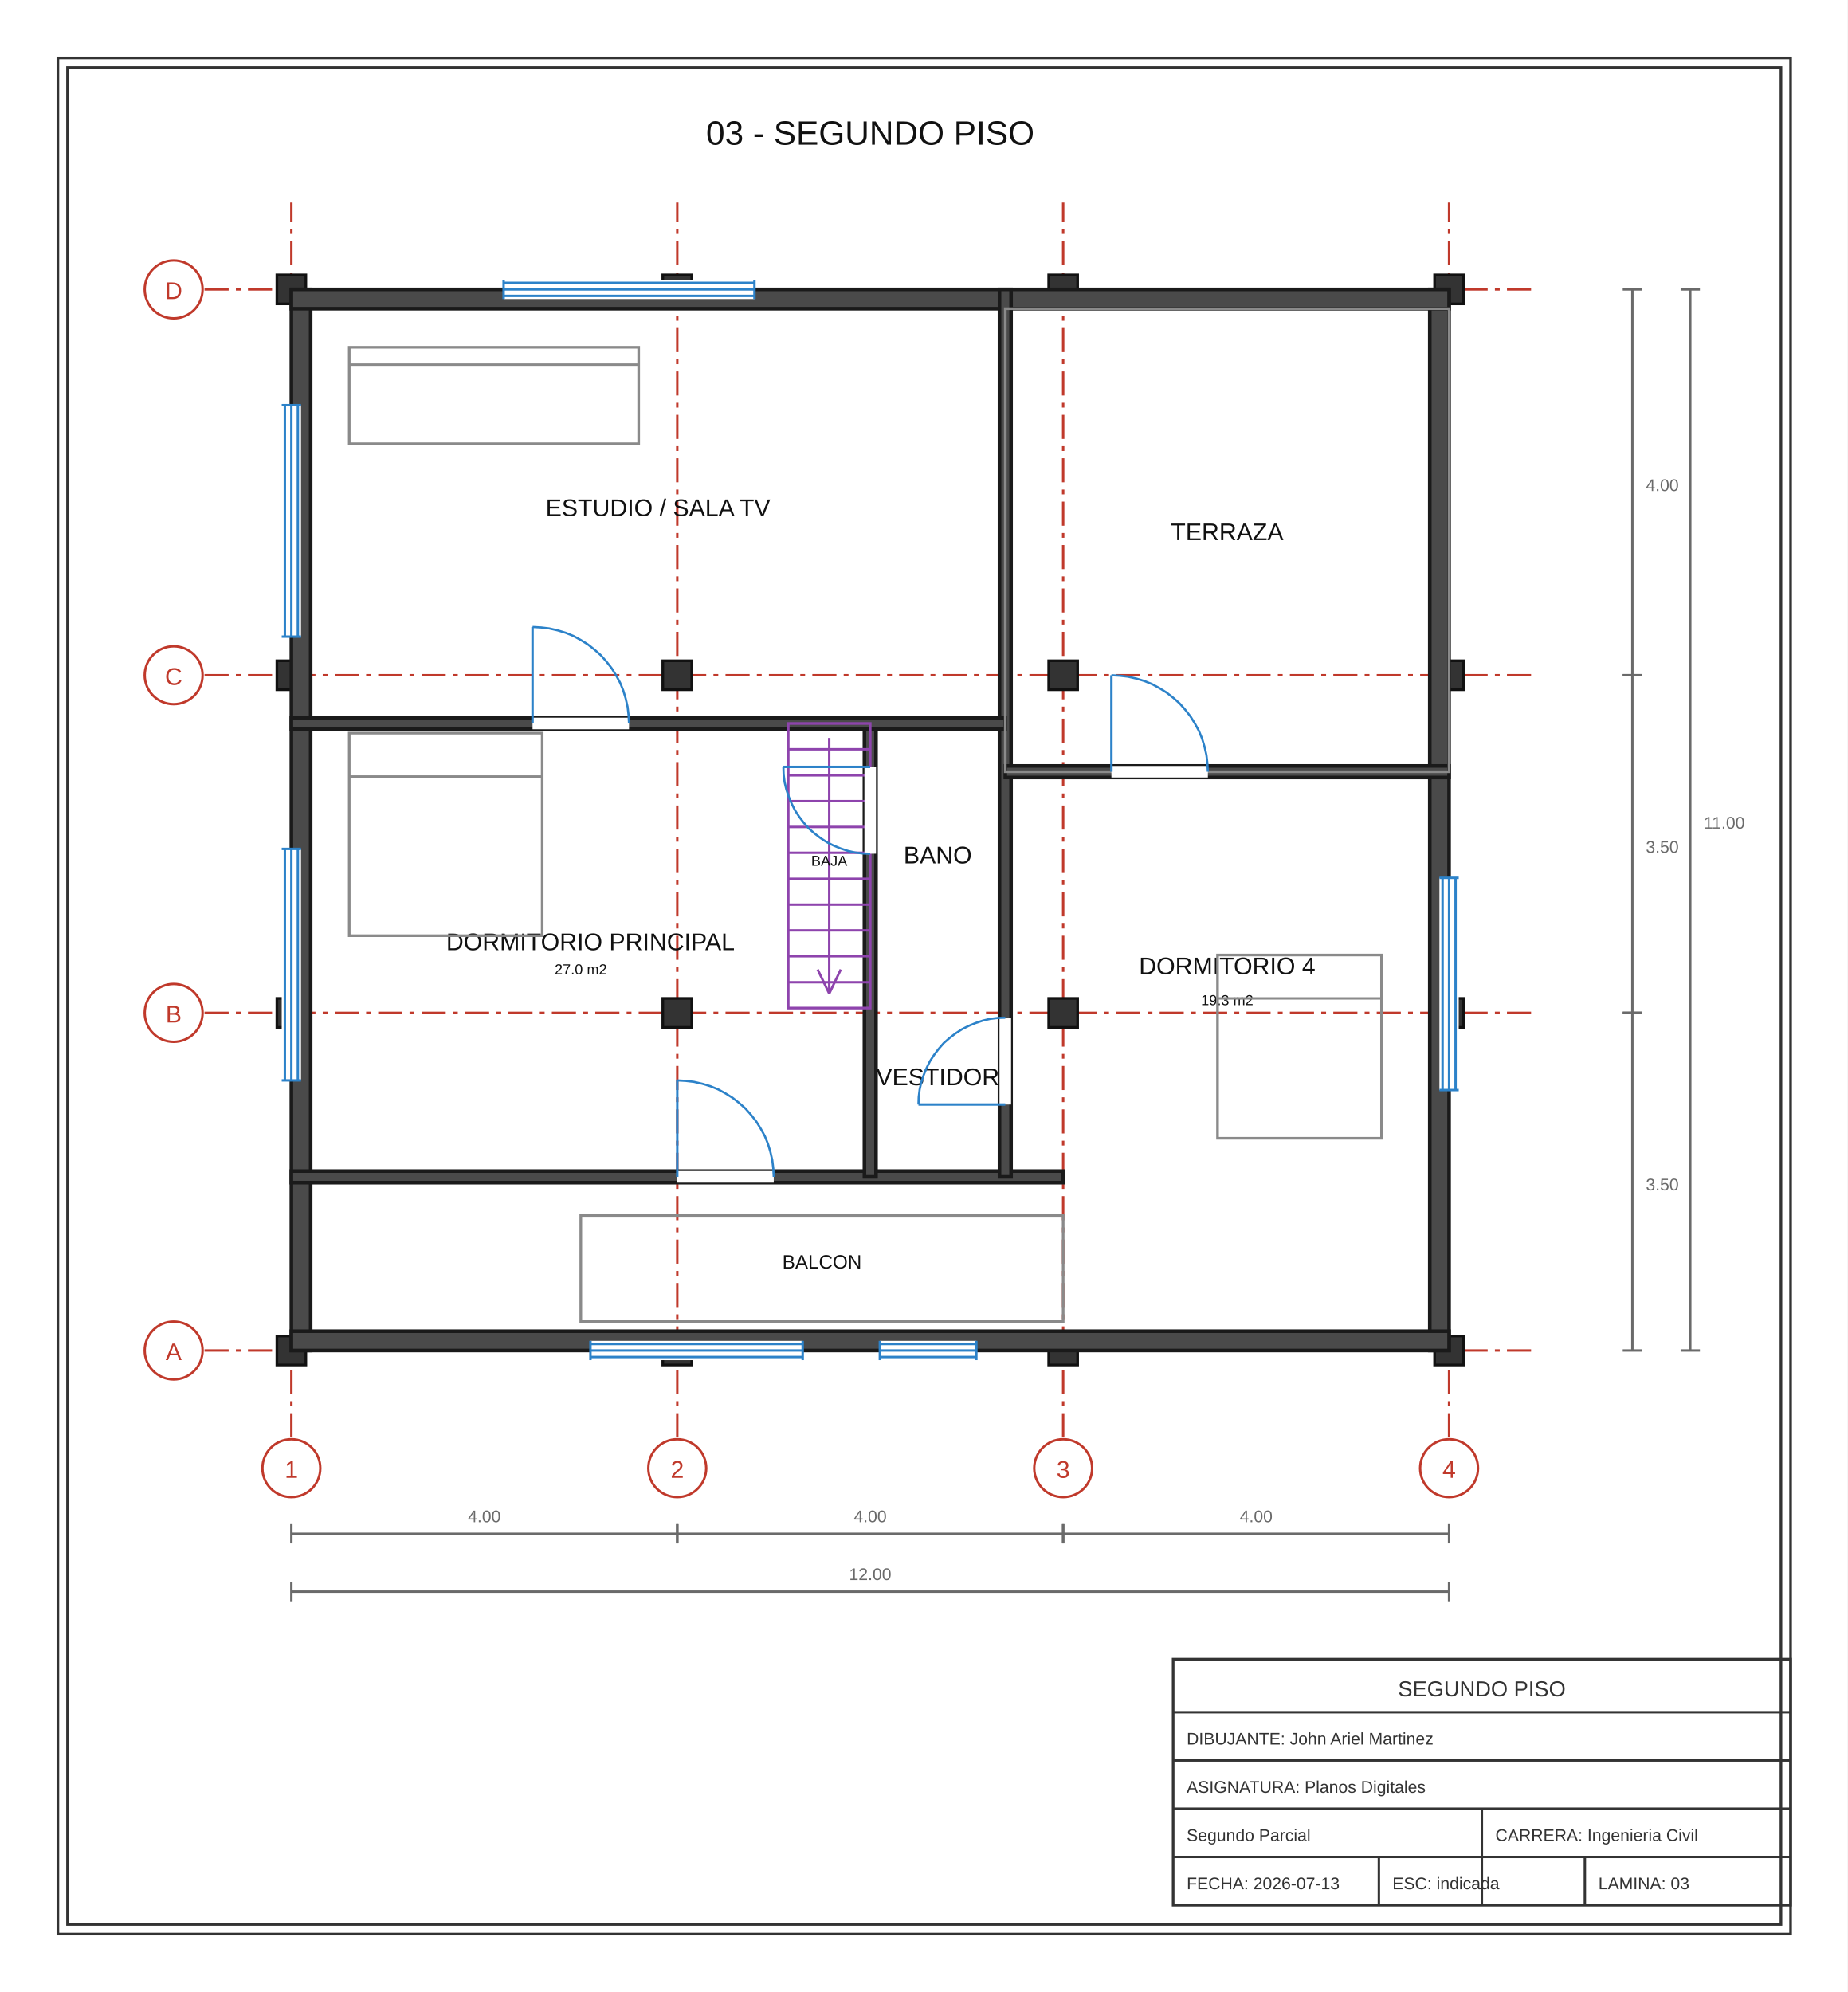
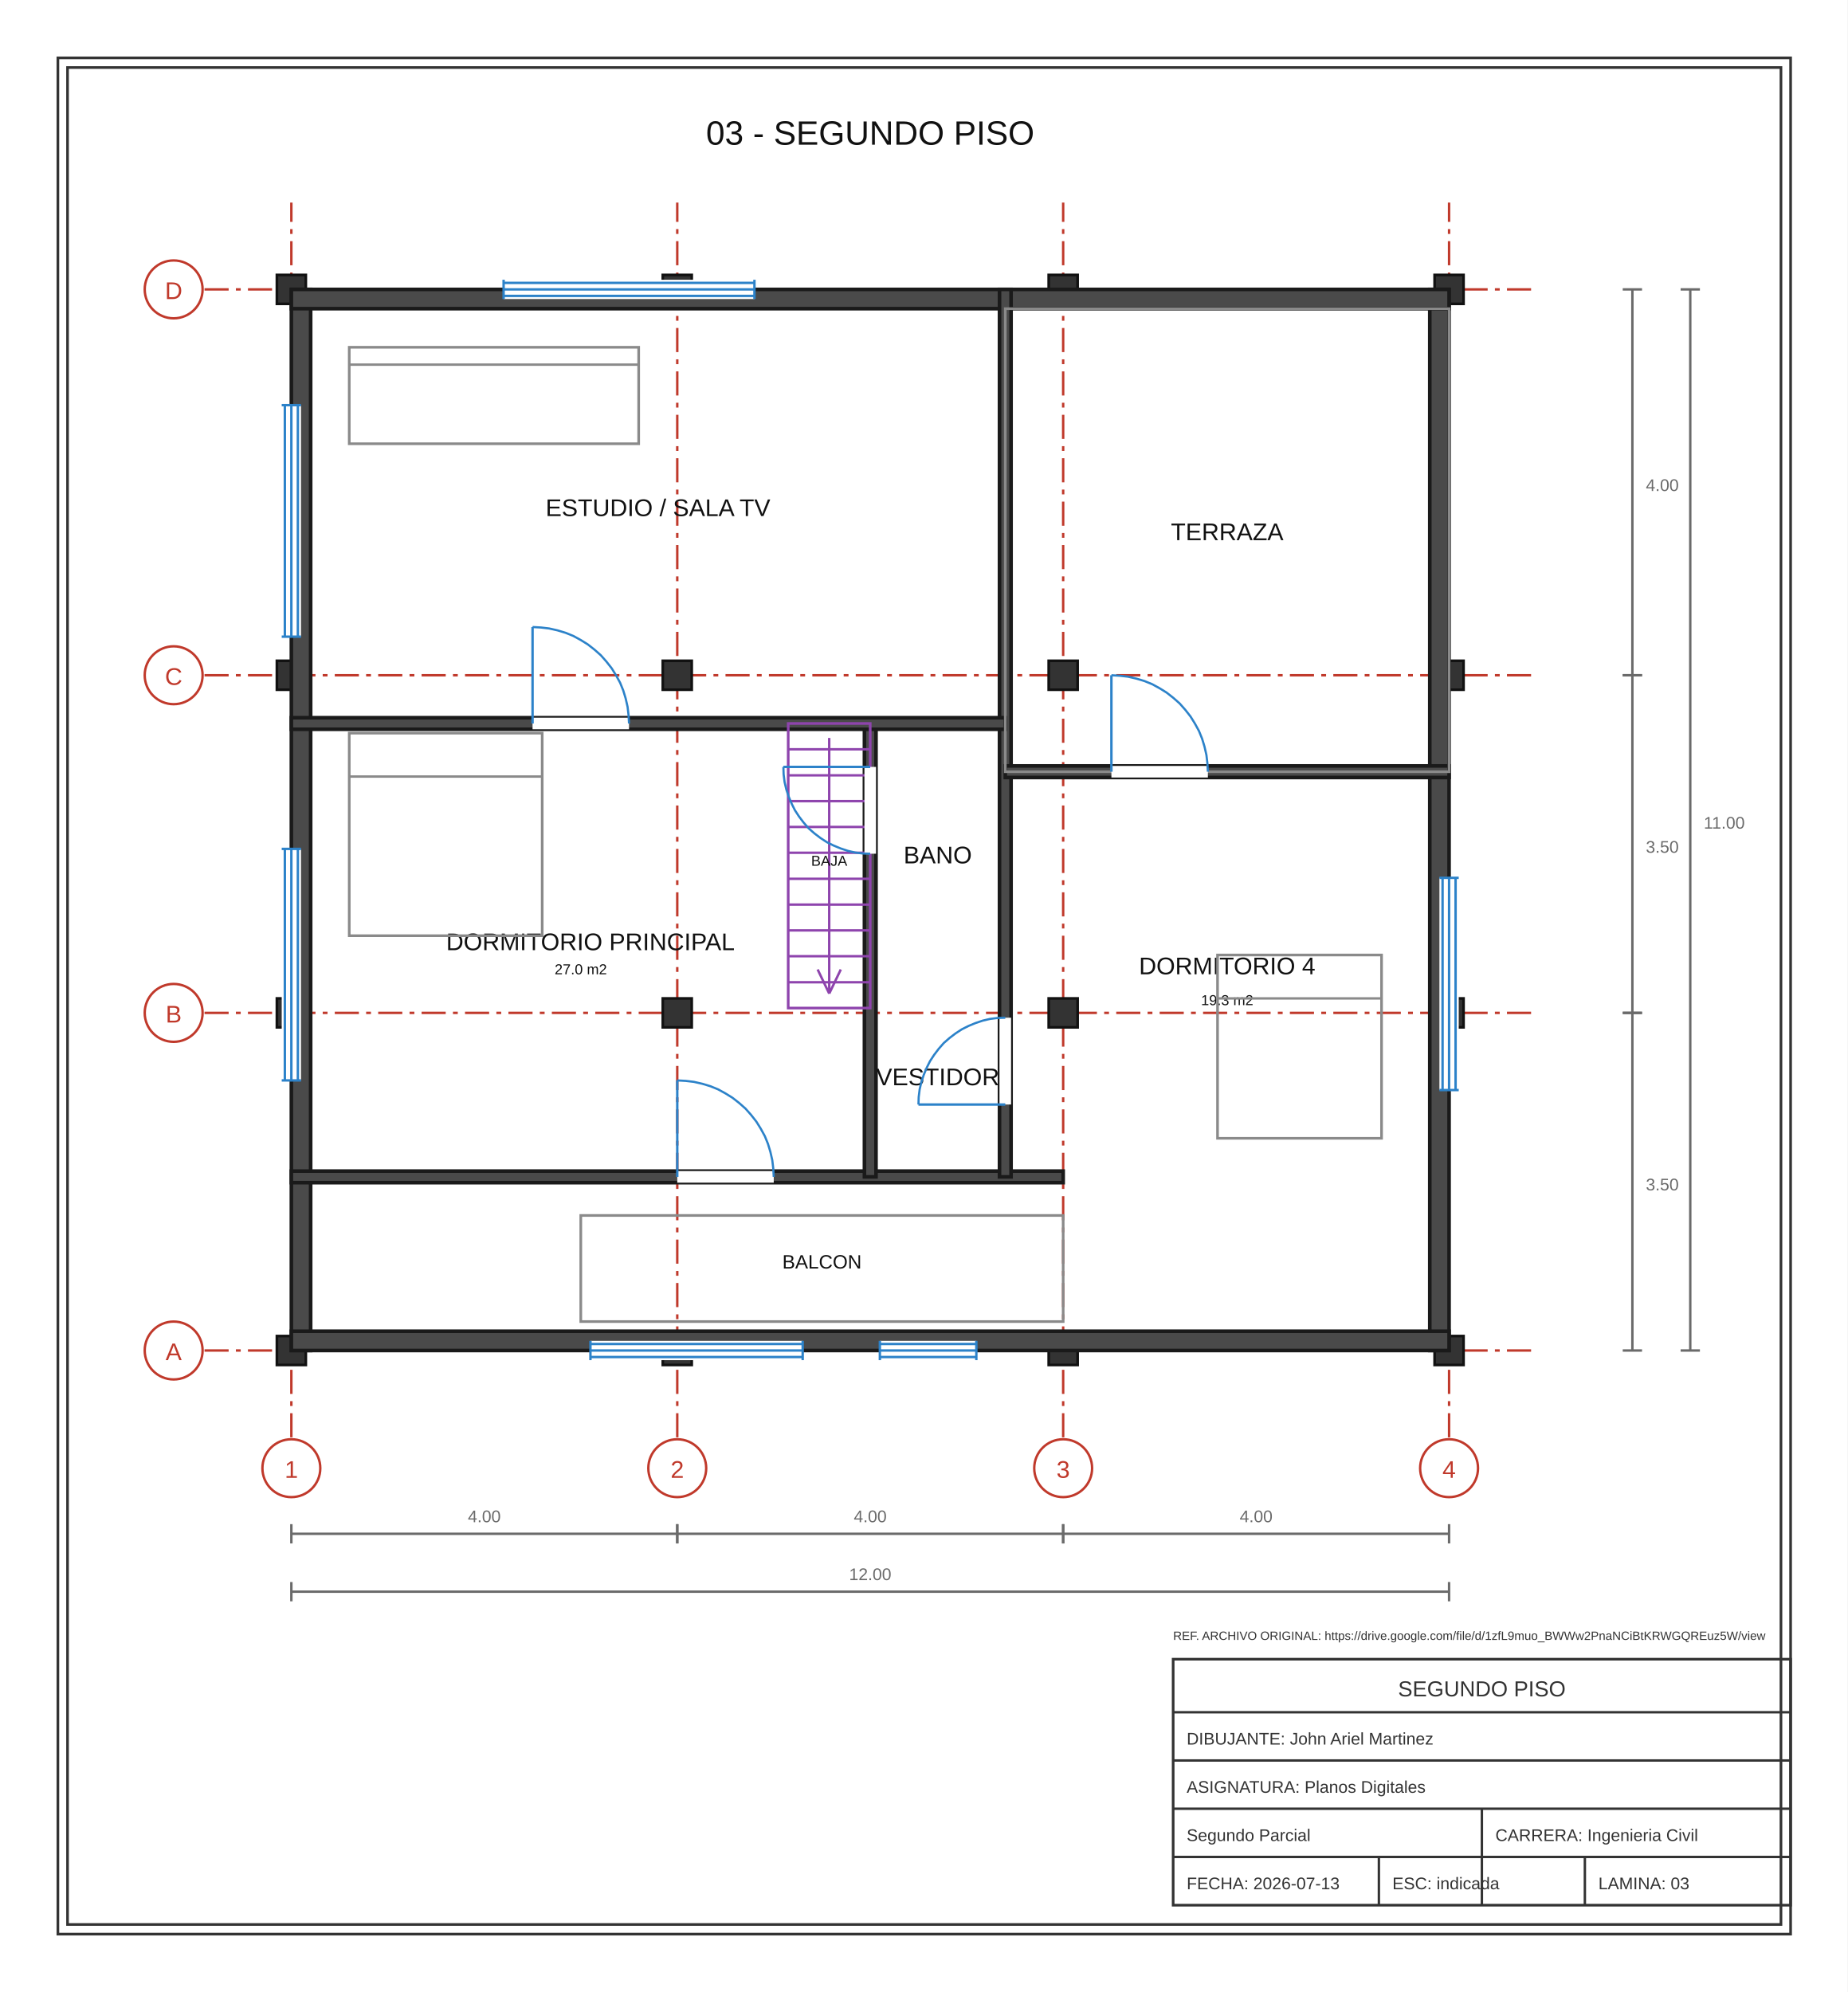
<svg xmlns="http://www.w3.org/2000/svg" width="766" height="826" viewBox="0 0 766 826" font-family="Arial, sans-serif">
  <rect width="766" height="826" fill="#ffffff" />
  <line x1="120.8" y1="596.0" x2="120.8" y2="84.0" stroke="#c0392b" stroke-width="1.0" stroke-dasharray="10 3 2 3" />
  <circle cx="120.8" cy="608.8" r="12.0" fill="#ffffff" stroke="#c0392b" stroke-width="1" />
  <text x="120.8" y="612.8" font-size="10" text-anchor="middle" fill="#c0392b">1</text>
  <line x1="280.8" y1="596.0" x2="280.8" y2="84.0" stroke="#c0392b" stroke-width="1.0" stroke-dasharray="10 3 2 3" />
  <circle cx="280.8" cy="608.8" r="12.0" fill="#ffffff" stroke="#c0392b" stroke-width="1" />
  <text x="280.8" y="612.8" font-size="10" text-anchor="middle" fill="#c0392b">2</text>
  <line x1="440.8" y1="596.0" x2="440.8" y2="84.0" stroke="#c0392b" stroke-width="1.0" stroke-dasharray="10 3 2 3" />
  <circle cx="440.8" cy="608.8" r="12.0" fill="#ffffff" stroke="#c0392b" stroke-width="1" />
  <text x="440.8" y="612.8" font-size="10" text-anchor="middle" fill="#c0392b">3</text>
  <line x1="600.8" y1="596.0" x2="600.8" y2="84.0" stroke="#c0392b" stroke-width="1.0" stroke-dasharray="10 3 2 3" />
  <circle cx="600.8" cy="608.8" r="12.0" fill="#ffffff" stroke="#c0392b" stroke-width="1" />
  <text x="600.8" y="612.8" font-size="10" text-anchor="middle" fill="#c0392b">4</text>
  <line x1="84.8" y1="560.0" x2="636.8" y2="560.0" stroke="#c0392b" stroke-width="1.0" stroke-dasharray="10 3 2 3" />
  <circle cx="72.0" cy="560.0" r="12.0" fill="#ffffff" stroke="#c0392b" stroke-width="1" />
  <text x="72.0" y="564.0" font-size="10" text-anchor="middle" fill="#c0392b">A</text>
  <line x1="84.8" y1="420.0" x2="636.8" y2="420.0" stroke="#c0392b" stroke-width="1.0" stroke-dasharray="10 3 2 3" />
  <circle cx="72.0" cy="420.0" r="12.0" fill="#ffffff" stroke="#c0392b" stroke-width="1" />
  <text x="72.0" y="424.0" font-size="10" text-anchor="middle" fill="#c0392b">B</text>
  <line x1="84.8" y1="280.0" x2="636.8" y2="280.0" stroke="#c0392b" stroke-width="1.0" stroke-dasharray="10 3 2 3" />
  <circle cx="72.0" cy="280.0" r="12.0" fill="#ffffff" stroke="#c0392b" stroke-width="1" />
  <text x="72.0" y="284.0" font-size="10" text-anchor="middle" fill="#c0392b">C</text>
  <line x1="84.8" y1="120.0" x2="636.8" y2="120.0" stroke="#c0392b" stroke-width="1.0" stroke-dasharray="10 3 2 3" />
  <circle cx="72.0" cy="120.0" r="12.0" fill="#ffffff" stroke="#c0392b" stroke-width="1" />
  <text x="72.0" y="124.0" font-size="10" text-anchor="middle" fill="#c0392b">D</text>
  <polygon points="114.8,566.0 126.8,566.0 126.8,554.0 114.8,554.0" fill="#333333" stroke="#111111" stroke-width="1.1" />
  <polygon points="114.8,426.0 126.8,426.0 126.8,414.0 114.8,414.0" fill="#333333" stroke="#111111" stroke-width="1.1" />
  <polygon points="114.8,286.0 126.8,286.0 126.8,274.0 114.8,274.0" fill="#333333" stroke="#111111" stroke-width="1.1" />
  <polygon points="114.8,126.0 126.8,126.0 126.8,114.0 114.8,114.0" fill="#333333" stroke="#111111" stroke-width="1.1" />
  <polygon points="274.8,566.0 286.8,566.0 286.8,554.0 274.8,554.0" fill="#333333" stroke="#111111" stroke-width="1.1" />
  <polygon points="274.8,426.0 286.8,426.0 286.8,414.0 274.8,414.0" fill="#333333" stroke="#111111" stroke-width="1.1" />
  <polygon points="274.8,286.0 286.8,286.0 286.8,274.0 274.8,274.0" fill="#333333" stroke="#111111" stroke-width="1.1" />
  <polygon points="274.8,126.0 286.8,126.0 286.8,114.0 274.8,114.0" fill="#333333" stroke="#111111" stroke-width="1.1" />
  <polygon points="434.8,566.0 446.8,566.0 446.8,554.0 434.8,554.0" fill="#333333" stroke="#111111" stroke-width="1.1" />
  <polygon points="434.8,426.0 446.8,426.0 446.8,414.0 434.8,414.0" fill="#333333" stroke="#111111" stroke-width="1.1" />
  <polygon points="434.8,286.0 446.8,286.0 446.8,274.0 434.8,274.0" fill="#333333" stroke="#111111" stroke-width="1.1" />
  <polygon points="434.8,126.0 446.8,126.0 446.8,114.0 434.8,114.0" fill="#333333" stroke="#111111" stroke-width="1.1" />
  <polygon points="594.8,566.0 606.8,566.0 606.8,554.0 594.8,554.0" fill="#333333" stroke="#111111" stroke-width="1.1" />
  <polygon points="594.8,426.0 606.8,426.0 606.8,414.0 594.8,414.0" fill="#333333" stroke="#111111" stroke-width="1.1" />
  <polygon points="594.8,286.0 606.8,286.0 606.8,274.0 594.8,274.0" fill="#333333" stroke="#111111" stroke-width="1.1" />
  <polygon points="594.8,126.0 606.8,126.0 606.8,114.0 594.8,114.0" fill="#333333" stroke="#111111" stroke-width="1.1" />
  <polygon points="120.8,560.0 128.8,560.0 128.8,120.0 120.8,120.0" fill="#4a4a4a" stroke="#1a1a1a" stroke-width="1.5" />
  <polygon points="592.8,560.0 600.8,560.0 600.8,120.0 592.8,120.0" fill="#4a4a4a" stroke="#1a1a1a" stroke-width="1.5" />
  <polygon points="120.8,560.0 600.8,560.0 600.8,552.0 120.8,552.0" fill="#4a4a4a" stroke="#1a1a1a" stroke-width="1.5" />
  <polygon points="120.8,128.0 600.8,128.0 600.8,120.0 120.8,120.0" fill="#4a4a4a" stroke="#1a1a1a" stroke-width="1.5" />
  <polygon points="120.8,485.6 440.8,485.6 440.8,490.4 120.8,490.4" fill="#4a4a4a" stroke="#1a1a1a" stroke-width="1.5" />
  <polygon points="358.4,488.0 358.4,300.0 363.2,300.0 363.2,488.0" fill="#4a4a4a" stroke="#1a1a1a" stroke-width="1.5" />
  <polygon points="414.4,488.0 414.4,120.0 419.2,120.0 419.2,488.0" fill="#4a4a4a" stroke="#1a1a1a" stroke-width="1.5" />
  <polygon points="120.8,297.6 416.8,297.6 416.8,302.4 120.8,302.4" fill="#4a4a4a" stroke="#1a1a1a" stroke-width="1.5" />
  <polygon points="416.8,317.6 600.8,317.6 600.8,322.4 416.8,322.4" fill="#4a4a4a" stroke="#1a1a1a" stroke-width="1.5" />
  <text x="244.8" y="394.0" font-size="10" text-anchor="middle" fill="#111111">DORMITORIO PRINCIPAL</text>
  <text x="240.8" y="404.0" font-size="6" text-anchor="middle" fill="#111111">27.0 m2</text>
  <text x="272.8" y="214.0" font-size="10" text-anchor="middle" fill="#111111">ESTUDIO / SALA TV</text>
  <text x="508.8" y="404.0" font-size="10" text-anchor="middle" fill="#111111">DORMITORIO 4</text>
  <text x="508.8" y="416.8" font-size="6" text-anchor="middle" fill="#111111">19.3 m2</text>
  <text x="388.8" y="358.0" font-size="10" text-anchor="middle" fill="#111111">BANO</text>
  <text x="388.8" y="450.0" font-size="10" text-anchor="middle" fill="#111111">VESTIDOR</text>
  <polygon points="416.8,320.0 600.8,320.0 600.8,128.0 416.8,128.0" fill="none" stroke="#8a8a8a" stroke-width="1.1" />
  <text x="508.8" y="224.0" font-size="10" text-anchor="middle" fill="#111111">TERRAZA</text>
  <polygon points="240.8,548.0 440.8,548.0 440.8,504.0 240.8,504.0" fill="none" stroke="#8a8a8a" stroke-width="1.1" />
  <text x="340.8" y="526.0" font-size="8" text-anchor="middle" fill="#111111">BALCON</text>
  <polygon points="326.8,418.0 360.8,418.0 360.8,300.0 326.8,300.0" fill="none" stroke="#8e44ad" stroke-width="1.1" />
  <line x1="326.8" y1="407.3" x2="360.8" y2="407.3" stroke="#8e44ad" stroke-width="1.0" />
  <line x1="326.8" y1="396.5" x2="360.8" y2="396.5" stroke="#8e44ad" stroke-width="1.0" />
  <line x1="326.8" y1="385.8" x2="360.8" y2="385.8" stroke="#8e44ad" stroke-width="1.0" />
  <line x1="326.8" y1="375.1" x2="360.8" y2="375.1" stroke="#8e44ad" stroke-width="1.0" />
  <line x1="326.8" y1="364.4" x2="360.8" y2="364.4" stroke="#8e44ad" stroke-width="1.0" />
  <line x1="326.8" y1="353.6" x2="360.8" y2="353.6" stroke="#8e44ad" stroke-width="1.0" />
  <line x1="326.8" y1="342.9" x2="360.8" y2="342.9" stroke="#8e44ad" stroke-width="1.0" />
  <line x1="326.8" y1="332.2" x2="360.8" y2="332.2" stroke="#8e44ad" stroke-width="1.0" />
  <line x1="326.8" y1="321.5" x2="360.8" y2="321.5" stroke="#8e44ad" stroke-width="1.0" />
  <line x1="326.8" y1="310.7" x2="360.8" y2="310.7" stroke="#8e44ad" stroke-width="1.0" />
  <line x1="343.8" y1="412.0" x2="343.8" y2="306.0" stroke="#8e44ad" stroke-width="1.0" />
  <line x1="343.8" y1="412.0" x2="339.0" y2="402.0" stroke="#8e44ad" stroke-width="1.0" />
  <line x1="343.8" y1="412.0" x2="348.6" y2="402.0" stroke="#8e44ad" stroke-width="1.0" />
  <text x="343.8" y="359.0" font-size="6" text-anchor="middle" fill="#111111">BAJA</text>
  <rect x="244.8" y="556.0" width="88.0" height="8.0" fill="#ffffff" />
  <line x1="244.8" y1="562.7" x2="332.8" y2="562.7" stroke="#2c82c9" stroke-width="1.0" />
  <line x1="244.8" y1="560.0" x2="332.8" y2="560.0" stroke="#2c82c9" stroke-width="1.0" />
  <line x1="244.8" y1="557.3" x2="332.8" y2="557.3" stroke="#2c82c9" stroke-width="1.0" />
  <line x1="244.8" y1="564.0" x2="244.8" y2="556.0" stroke="#2c82c9" stroke-width="1.0" />
  <line x1="332.8" y1="564.0" x2="332.8" y2="556.0" stroke="#2c82c9" stroke-width="1.0" />
  <rect x="364.8" y="556.0" width="40.0" height="8.0" fill="#ffffff" />
  <line x1="364.8" y1="562.7" x2="404.8" y2="562.7" stroke="#2c82c9" stroke-width="1.0" />
  <line x1="364.8" y1="560.0" x2="404.8" y2="560.0" stroke="#2c82c9" stroke-width="1.0" />
  <line x1="364.8" y1="557.3" x2="404.8" y2="557.3" stroke="#2c82c9" stroke-width="1.0" />
  <line x1="364.8" y1="564.0" x2="364.8" y2="556.0" stroke="#2c82c9" stroke-width="1.0" />
  <line x1="404.8" y1="564.0" x2="404.8" y2="556.0" stroke="#2c82c9" stroke-width="1.0" />
  <rect x="116.8" y="352.0" width="8.0" height="96.0" fill="#ffffff" />
  <line x1="118.1" y1="448.0" x2="118.1" y2="352.0" stroke="#2c82c9" stroke-width="1.0" />
  <line x1="120.8" y1="448.0" x2="120.8" y2="352.0" stroke="#2c82c9" stroke-width="1.0" />
  <line x1="123.5" y1="448.0" x2="123.5" y2="352.0" stroke="#2c82c9" stroke-width="1.0" />
  <line x1="116.8" y1="448.0" x2="124.8" y2="448.0" stroke="#2c82c9" stroke-width="1.0" />
  <line x1="116.8" y1="352.0" x2="124.8" y2="352.0" stroke="#2c82c9" stroke-width="1.0" />
  <rect x="116.8" y="168.0" width="8.0" height="96.0" fill="#ffffff" />
  <line x1="118.1" y1="264.0" x2="118.1" y2="168.0" stroke="#2c82c9" stroke-width="1.0" />
  <line x1="120.8" y1="264.0" x2="120.8" y2="168.0" stroke="#2c82c9" stroke-width="1.0" />
  <line x1="123.5" y1="264.0" x2="123.5" y2="168.0" stroke="#2c82c9" stroke-width="1.0" />
  <line x1="116.8" y1="264.0" x2="124.8" y2="264.0" stroke="#2c82c9" stroke-width="1.0" />
  <line x1="116.8" y1="168.0" x2="124.8" y2="168.0" stroke="#2c82c9" stroke-width="1.0" />
  <rect x="596.8" y="364.0" width="8.0" height="88.0" fill="#ffffff" />
  <line x1="598.1" y1="452.0" x2="598.1" y2="364.0" stroke="#2c82c9" stroke-width="1.0" />
  <line x1="600.8" y1="452.0" x2="600.8" y2="364.0" stroke="#2c82c9" stroke-width="1.0" />
  <line x1="603.5" y1="452.0" x2="603.5" y2="364.0" stroke="#2c82c9" stroke-width="1.0" />
  <line x1="596.8" y1="452.0" x2="604.8" y2="452.0" stroke="#2c82c9" stroke-width="1.0" />
  <line x1="596.8" y1="364.0" x2="604.8" y2="364.0" stroke="#2c82c9" stroke-width="1.0" />
  <rect x="208.8" y="116.0" width="104.0" height="8.0" fill="#ffffff" />
  <line x1="208.8" y1="122.7" x2="312.8" y2="122.7" stroke="#2c82c9" stroke-width="1.0" />
  <line x1="208.8" y1="120.0" x2="312.8" y2="120.0" stroke="#2c82c9" stroke-width="1.0" />
  <line x1="208.8" y1="117.3" x2="312.8" y2="117.3" stroke="#2c82c9" stroke-width="1.0" />
  <line x1="208.8" y1="124.0" x2="208.8" y2="116.0" stroke="#2c82c9" stroke-width="1.0" />
  <line x1="312.8" y1="124.0" x2="312.8" y2="116.0" stroke="#2c82c9" stroke-width="1.0" />
  <rect x="280.8" y="485.6" width="40.0" height="4.8" fill="#ffffff" />
  <line x1="280.8" y1="488.0" x2="280.8" y2="448.0" stroke="#2c82c9" stroke-width="1.0" />
  <polyline points="320.8,488.0 320.6,484.5 320.2,481.1 319.4,477.6 318.4,474.3 317.1,471.1 315.4,468.0 313.6,465.1 311.4,462.3 309.1,459.7 306.5,457.4 303.7,455.2 300.8,453.4 297.7,451.7 294.5,450.4 291.2,449.4 287.7,448.6 284.3,448.2 280.8,448.0" fill="none" stroke="#2c82c9" stroke-width="0.9" />
  <rect x="358.4" y="318.0" width="4.8" height="36.0" fill="#ffffff" />
  <line x1="360.8" y1="318.0" x2="324.8" y2="318.0" stroke="#2c82c9" stroke-width="1.0" />
  <polyline points="324.8,318.0 324.9,321.1 325.3,324.3 326.0,327.3 327.0,330.3 328.2,333.2 329.6,336.0 331.3,338.6 333.2,341.1 335.3,343.5 337.7,345.6 340.2,347.5 342.8,349.2 345.6,350.6 348.5,351.8 351.5,352.8 354.5,353.5 357.7,353.9 360.8,354.0" fill="none" stroke="#2c82c9" stroke-width="0.9" />
  <rect x="220.8" y="297.6" width="40.0" height="4.8" fill="#ffffff" />
  <line x1="220.8" y1="300.0" x2="220.8" y2="260.0" stroke="#2c82c9" stroke-width="1.0" />
  <polyline points="260.8,300.0 260.6,296.5 260.2,293.1 259.4,289.6 258.4,286.3 257.1,283.1 255.4,280.0 253.6,277.1 251.4,274.3 249.1,271.7 246.5,269.4 243.7,267.2 240.8,265.4 237.7,263.7 234.5,262.4 231.2,261.4 227.7,260.6 224.3,260.2 220.8,260.0" fill="none" stroke="#2c82c9" stroke-width="0.9" />
  <rect x="460.8" y="317.6" width="40.0" height="4.8" fill="#ffffff" />
  <line x1="460.8" y1="320.0" x2="460.8" y2="280.0" stroke="#2c82c9" stroke-width="1.0" />
  <polyline points="500.8,320.0 500.6,316.5 500.2,313.1 499.4,309.6 498.4,306.3 497.1,303.1 495.4,300.0 493.6,297.1 491.4,294.3 489.1,291.7 486.5,289.4 483.7,287.2 480.8,285.4 477.7,283.7 474.5,282.4 471.2,281.4 467.7,280.6 464.3,280.2 460.8,280.0" fill="none" stroke="#2c82c9" stroke-width="0.9" />
  <rect x="414.4" y="422.0" width="4.8" height="36.0" fill="#ffffff" />
  <line x1="416.8" y1="458.0" x2="380.8" y2="458.0" stroke="#2c82c9" stroke-width="1.0" />
  <polyline points="416.8,422.0 413.7,422.1 410.5,422.5 407.5,423.2 404.5,424.2 401.6,425.4 398.8,426.8 396.2,428.5 393.7,430.4 391.3,432.5 389.2,434.9 387.3,437.4 385.6,440.0 384.2,442.8 383.0,445.7 382.0,448.7 381.3,451.7 380.9,454.9 380.8,458.0" fill="none" stroke="#2c82c9" stroke-width="0.9" />
  <polygon points="144.8,388.0 224.8,388.0 224.8,304.0 144.8,304.0" fill="none" stroke="#8a8a8a" stroke-width="1.1" />
  <line x1="144.8" y1="322.0" x2="224.8" y2="322.0" stroke="#8a8a8a" stroke-width="1.0" />
  <polygon points="504.8,472.0 572.8,472.0 572.8,396.0 504.8,396.0" fill="none" stroke="#8a8a8a" stroke-width="1.1" />
  <line x1="504.8" y1="414.0" x2="572.8" y2="414.0" stroke="#8a8a8a" stroke-width="1.0" />
  <polygon points="144.8,184.0 264.8,184.0 264.8,144.0 144.8,144.0" fill="none" stroke="#8a8a8a" stroke-width="1.1" />
  <line x1="144.8" y1="151.2" x2="264.8" y2="151.2" stroke="#8a8a8a" stroke-width="1.0" />
  <line x1="120.8" y1="636.0" x2="280.8" y2="636.0" stroke="#6a6a6a" stroke-width="1.0" />
  <line x1="120.8" y1="640.0" x2="120.8" y2="632.0" stroke="#6a6a6a" stroke-width="1.0" />
  <line x1="280.8" y1="640.0" x2="280.8" y2="632.0" stroke="#6a6a6a" stroke-width="1.0" />
  <text x="200.8" y="631.2" font-size="7" text-anchor="middle" fill="#6a6a6a">4.00</text>
  <line x1="280.8" y1="636.0" x2="440.8" y2="636.0" stroke="#6a6a6a" stroke-width="1.0" />
  <line x1="280.8" y1="640.0" x2="280.8" y2="632.0" stroke="#6a6a6a" stroke-width="1.0" />
  <line x1="440.8" y1="640.0" x2="440.8" y2="632.0" stroke="#6a6a6a" stroke-width="1.0" />
  <text x="360.8" y="631.2" font-size="7" text-anchor="middle" fill="#6a6a6a">4.00</text>
  <line x1="440.8" y1="636.0" x2="600.8" y2="636.0" stroke="#6a6a6a" stroke-width="1.0" />
  <line x1="440.8" y1="640.0" x2="440.8" y2="632.0" stroke="#6a6a6a" stroke-width="1.0" />
  <line x1="600.8" y1="640.0" x2="600.8" y2="632.0" stroke="#6a6a6a" stroke-width="1.0" />
  <text x="520.8" y="631.2" font-size="7" text-anchor="middle" fill="#6a6a6a">4.00</text>
  <line x1="120.8" y1="660.0" x2="600.8" y2="660.0" stroke="#6a6a6a" stroke-width="1.0" />
  <line x1="120.8" y1="664.0" x2="120.8" y2="656.0" stroke="#6a6a6a" stroke-width="1.0" />
  <line x1="600.8" y1="664.0" x2="600.8" y2="656.0" stroke="#6a6a6a" stroke-width="1.0" />
  <text x="360.8" y="655.2" font-size="7" text-anchor="middle" fill="#6a6a6a">12.00</text>
  <line x1="676.8" y1="560.0" x2="676.8" y2="420.0" stroke="#6a6a6a" stroke-width="1.0" />
  <line x1="672.8" y1="560.0" x2="680.8" y2="560.0" stroke="#6a6a6a" stroke-width="1.0" />
  <line x1="672.8" y1="420.0" x2="680.8" y2="420.0" stroke="#6a6a6a" stroke-width="1.0" />
  <text x="682.4" y="493.6" font-size="7" text-anchor="start" fill="#6a6a6a">3.50</text>
  <line x1="676.8" y1="420.0" x2="676.8" y2="280.0" stroke="#6a6a6a" stroke-width="1.0" />
  <line x1="672.8" y1="420.0" x2="680.8" y2="420.0" stroke="#6a6a6a" stroke-width="1.0" />
  <line x1="672.8" y1="280.0" x2="680.8" y2="280.0" stroke="#6a6a6a" stroke-width="1.0" />
  <text x="682.4" y="353.6" font-size="7" text-anchor="start" fill="#6a6a6a">3.50</text>
  <line x1="676.8" y1="280.0" x2="676.8" y2="120.0" stroke="#6a6a6a" stroke-width="1.0" />
  <line x1="672.8" y1="280.0" x2="680.8" y2="280.0" stroke="#6a6a6a" stroke-width="1.0" />
  <line x1="672.8" y1="120.0" x2="680.8" y2="120.0" stroke="#6a6a6a" stroke-width="1.0" />
  <text x="682.4" y="203.6" font-size="7" text-anchor="start" fill="#6a6a6a">4.00</text>
  <line x1="700.8" y1="560.0" x2="700.8" y2="120.0" stroke="#6a6a6a" stroke-width="1.0" />
  <line x1="696.8" y1="560.0" x2="704.8" y2="560.0" stroke="#6a6a6a" stroke-width="1.0" />
  <line x1="696.8" y1="120.0" x2="704.8" y2="120.0" stroke="#6a6a6a" stroke-width="1.0" />
  <text x="706.4" y="343.6" font-size="7" text-anchor="start" fill="#6a6a6a">11.00</text>
  <text x="360.8" y="60.0" font-size="14" text-anchor="middle" fill="#111111">03 - SEGUNDO PISO</text>
  <polygon points="486.4,790.0 742.4,790.0 742.4,688.0 486.4,688.0" fill="none" stroke="#333333" stroke-width="1.1" />
  <line x1="486.4" y1="710.0" x2="742.4" y2="710.0" stroke="#333333" stroke-width="1.0" />
  <line x1="486.4" y1="730.0" x2="742.4" y2="730.0" stroke="#333333" stroke-width="1.0" />
  <line x1="486.4" y1="750.0" x2="742.4" y2="750.0" stroke="#333333" stroke-width="1.0" />
  <line x1="486.4" y1="770.0" x2="742.4" y2="770.0" stroke="#333333" stroke-width="1.0" />
  <line x1="614.4" y1="750.0" x2="614.4" y2="790.0" stroke="#333333" stroke-width="1.0" />
  <line x1="571.7" y1="770.0" x2="571.7" y2="790.0" stroke="#333333" stroke-width="1.0" />
  <line x1="657.1" y1="770.0" x2="657.1" y2="790.0" stroke="#333333" stroke-width="1.0" />
  <text x="614.4" y="703.4" font-size="9" text-anchor="middle" fill="#333333">SEGUNDO PISO</text>
  <text x="492.0" y="723.4" font-size="7" text-anchor="start" fill="#333333">DIBUJANTE:  John Ariel Martinez</text>
  <text x="492.0" y="743.4" font-size="7" text-anchor="start" fill="#333333">ASIGNATURA:  Planos Digitales</text>
  <text x="492.0" y="763.4" font-size="7" text-anchor="start" fill="#333333">Segundo Parcial</text>
  <text x="620.0" y="763.4" font-size="7" text-anchor="start" fill="#333333">CARRERA:  Ingenieria Civil</text>
  <text x="492.0" y="783.4" font-size="7" text-anchor="start" fill="#333333">FECHA: 2026-07-13</text>
  <text x="577.3" y="783.4" font-size="7" text-anchor="start" fill="#333333">ESC: indicada</text>
  <text x="662.7" y="783.4" font-size="7" text-anchor="start" fill="#333333">LAMINA: 03</text>
+   <text x="486.4" y="680.0" font-size="5" text-anchor="start" fill="#333333">REF. ARCHIVO ORIGINAL:  https://drive.google.com/file/d/1zfL9muo_BWWw2PnaNCiBtKRWGQREuz5W/view</text>
  <polygon points="24.0,802.0 742.4,802.0 742.4,24.0 24.0,24.0" fill="none" stroke="#333333" stroke-width="1.1" />
  <polygon points="28.0,798.0 738.4,798.0 738.4,28.0 28.0,28.0" fill="none" stroke="#333333" stroke-width="1.1" />
</svg>
